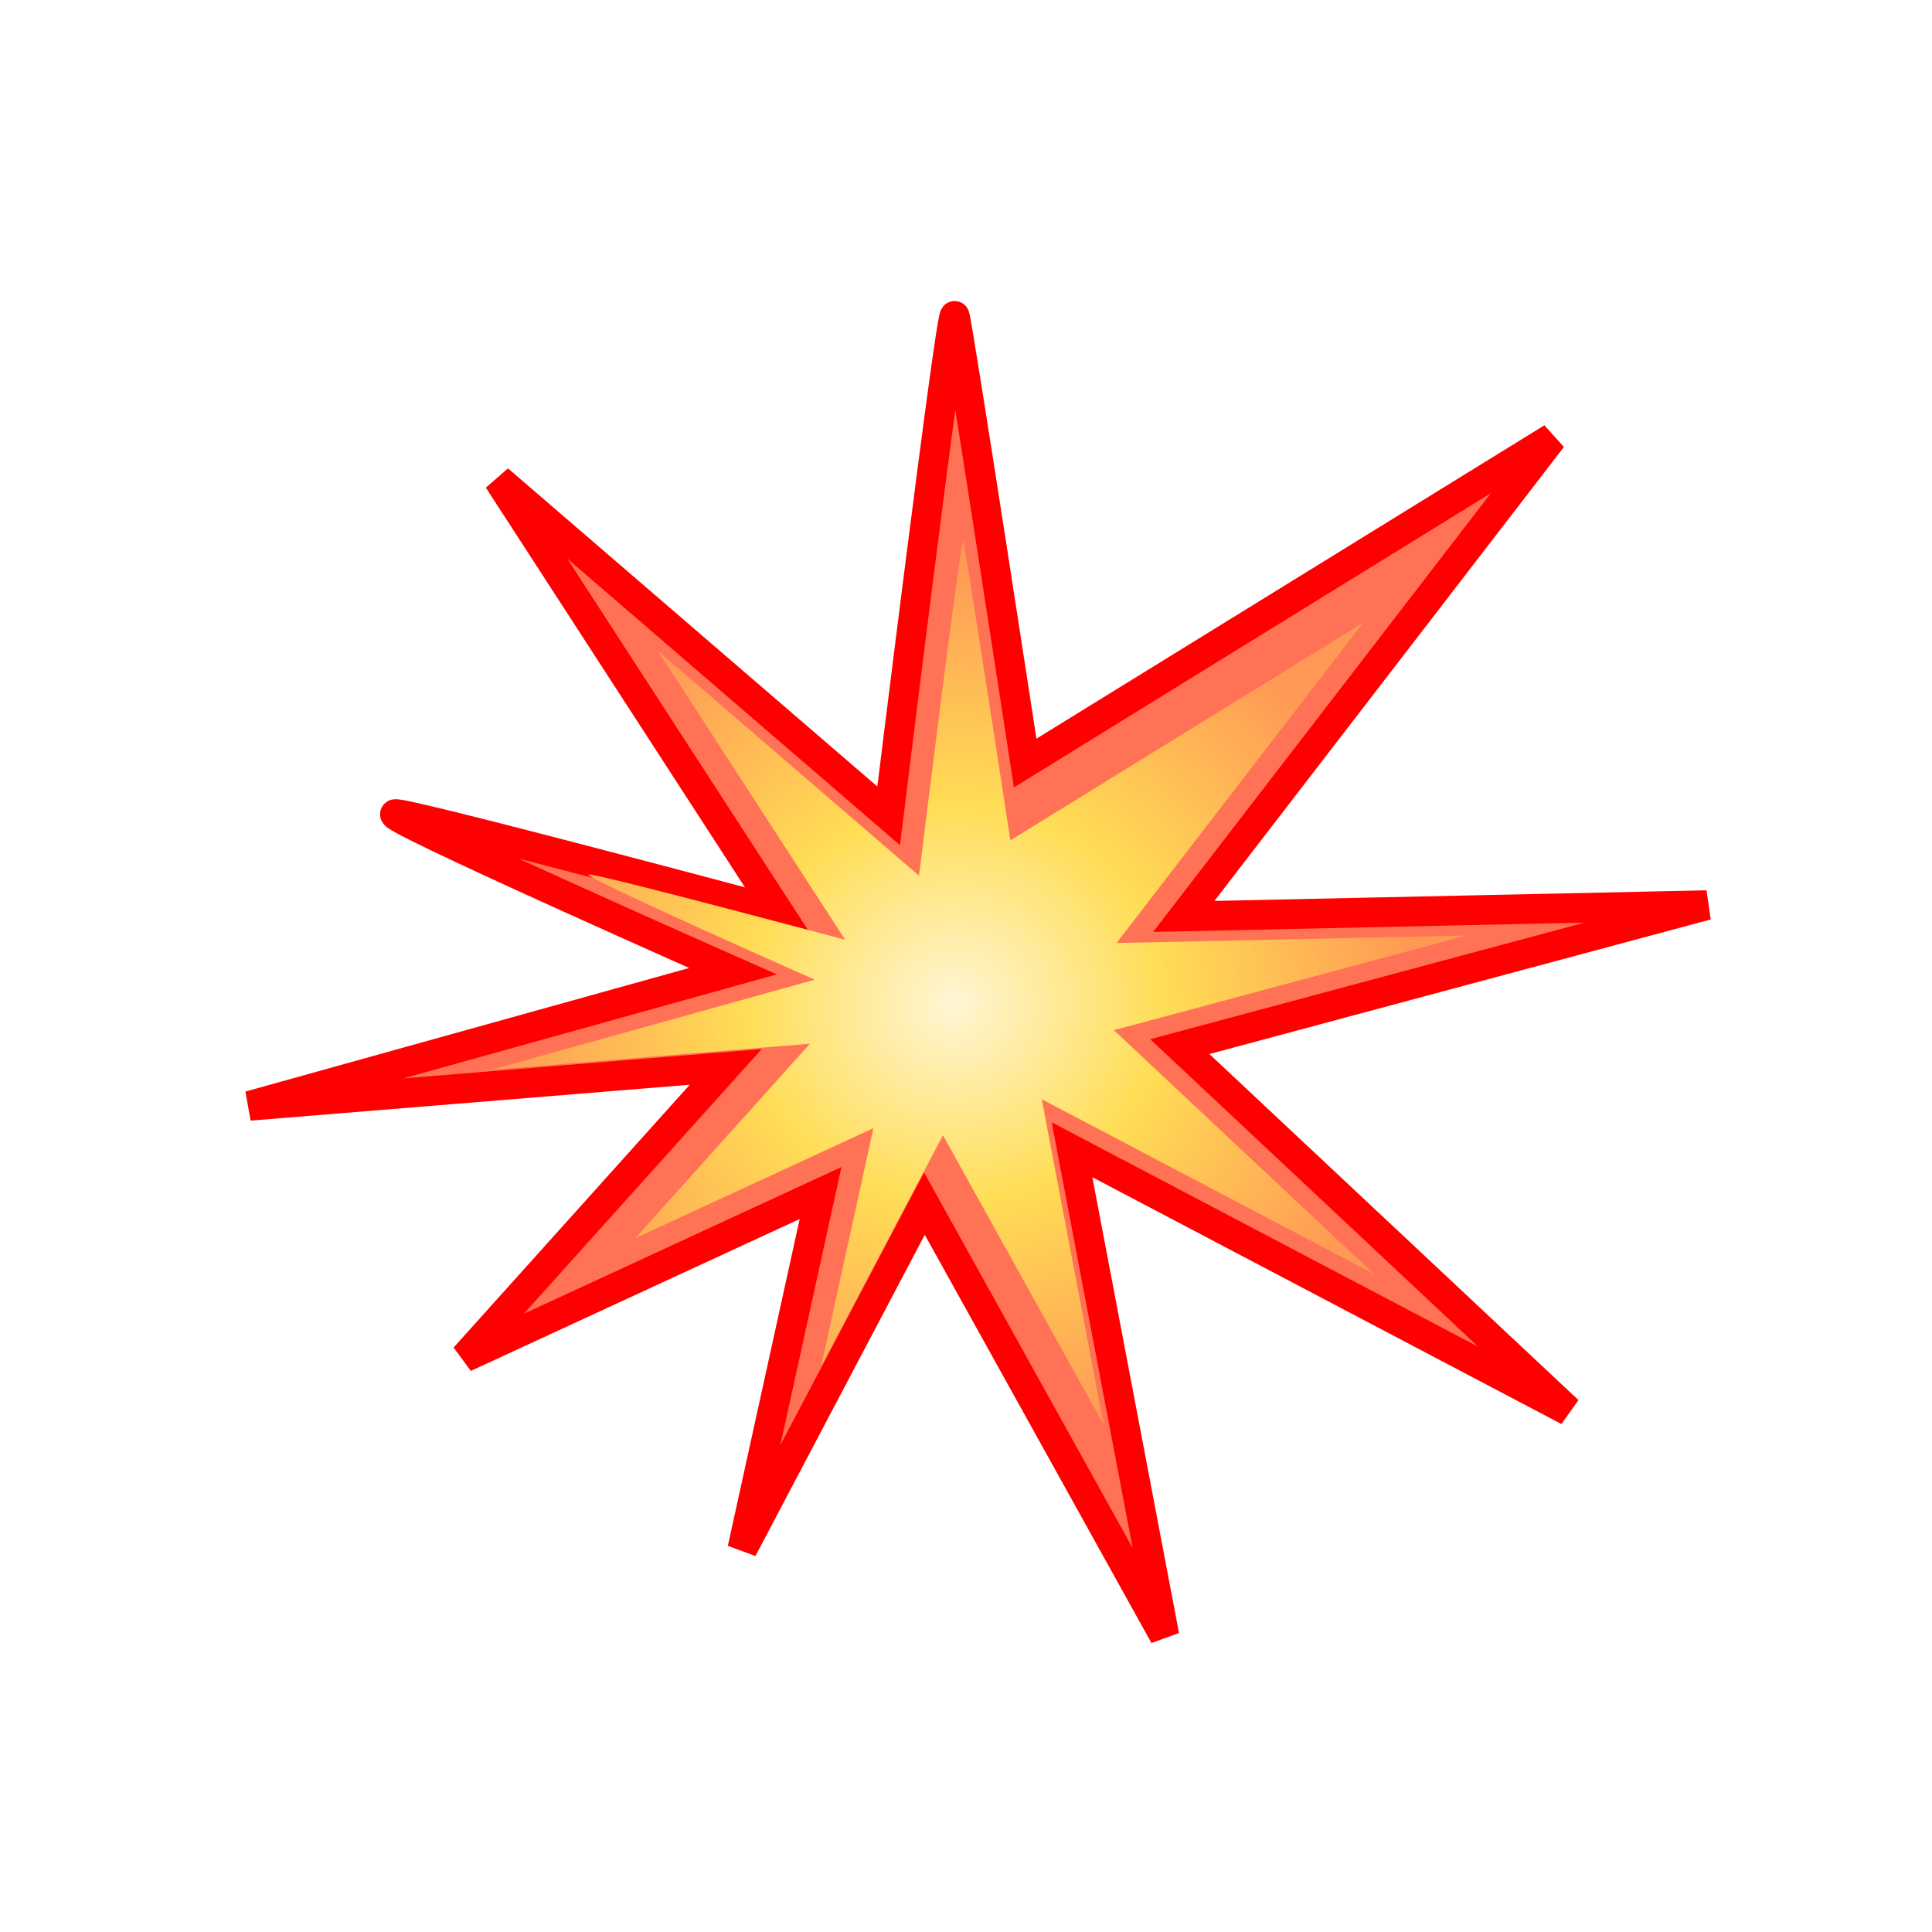
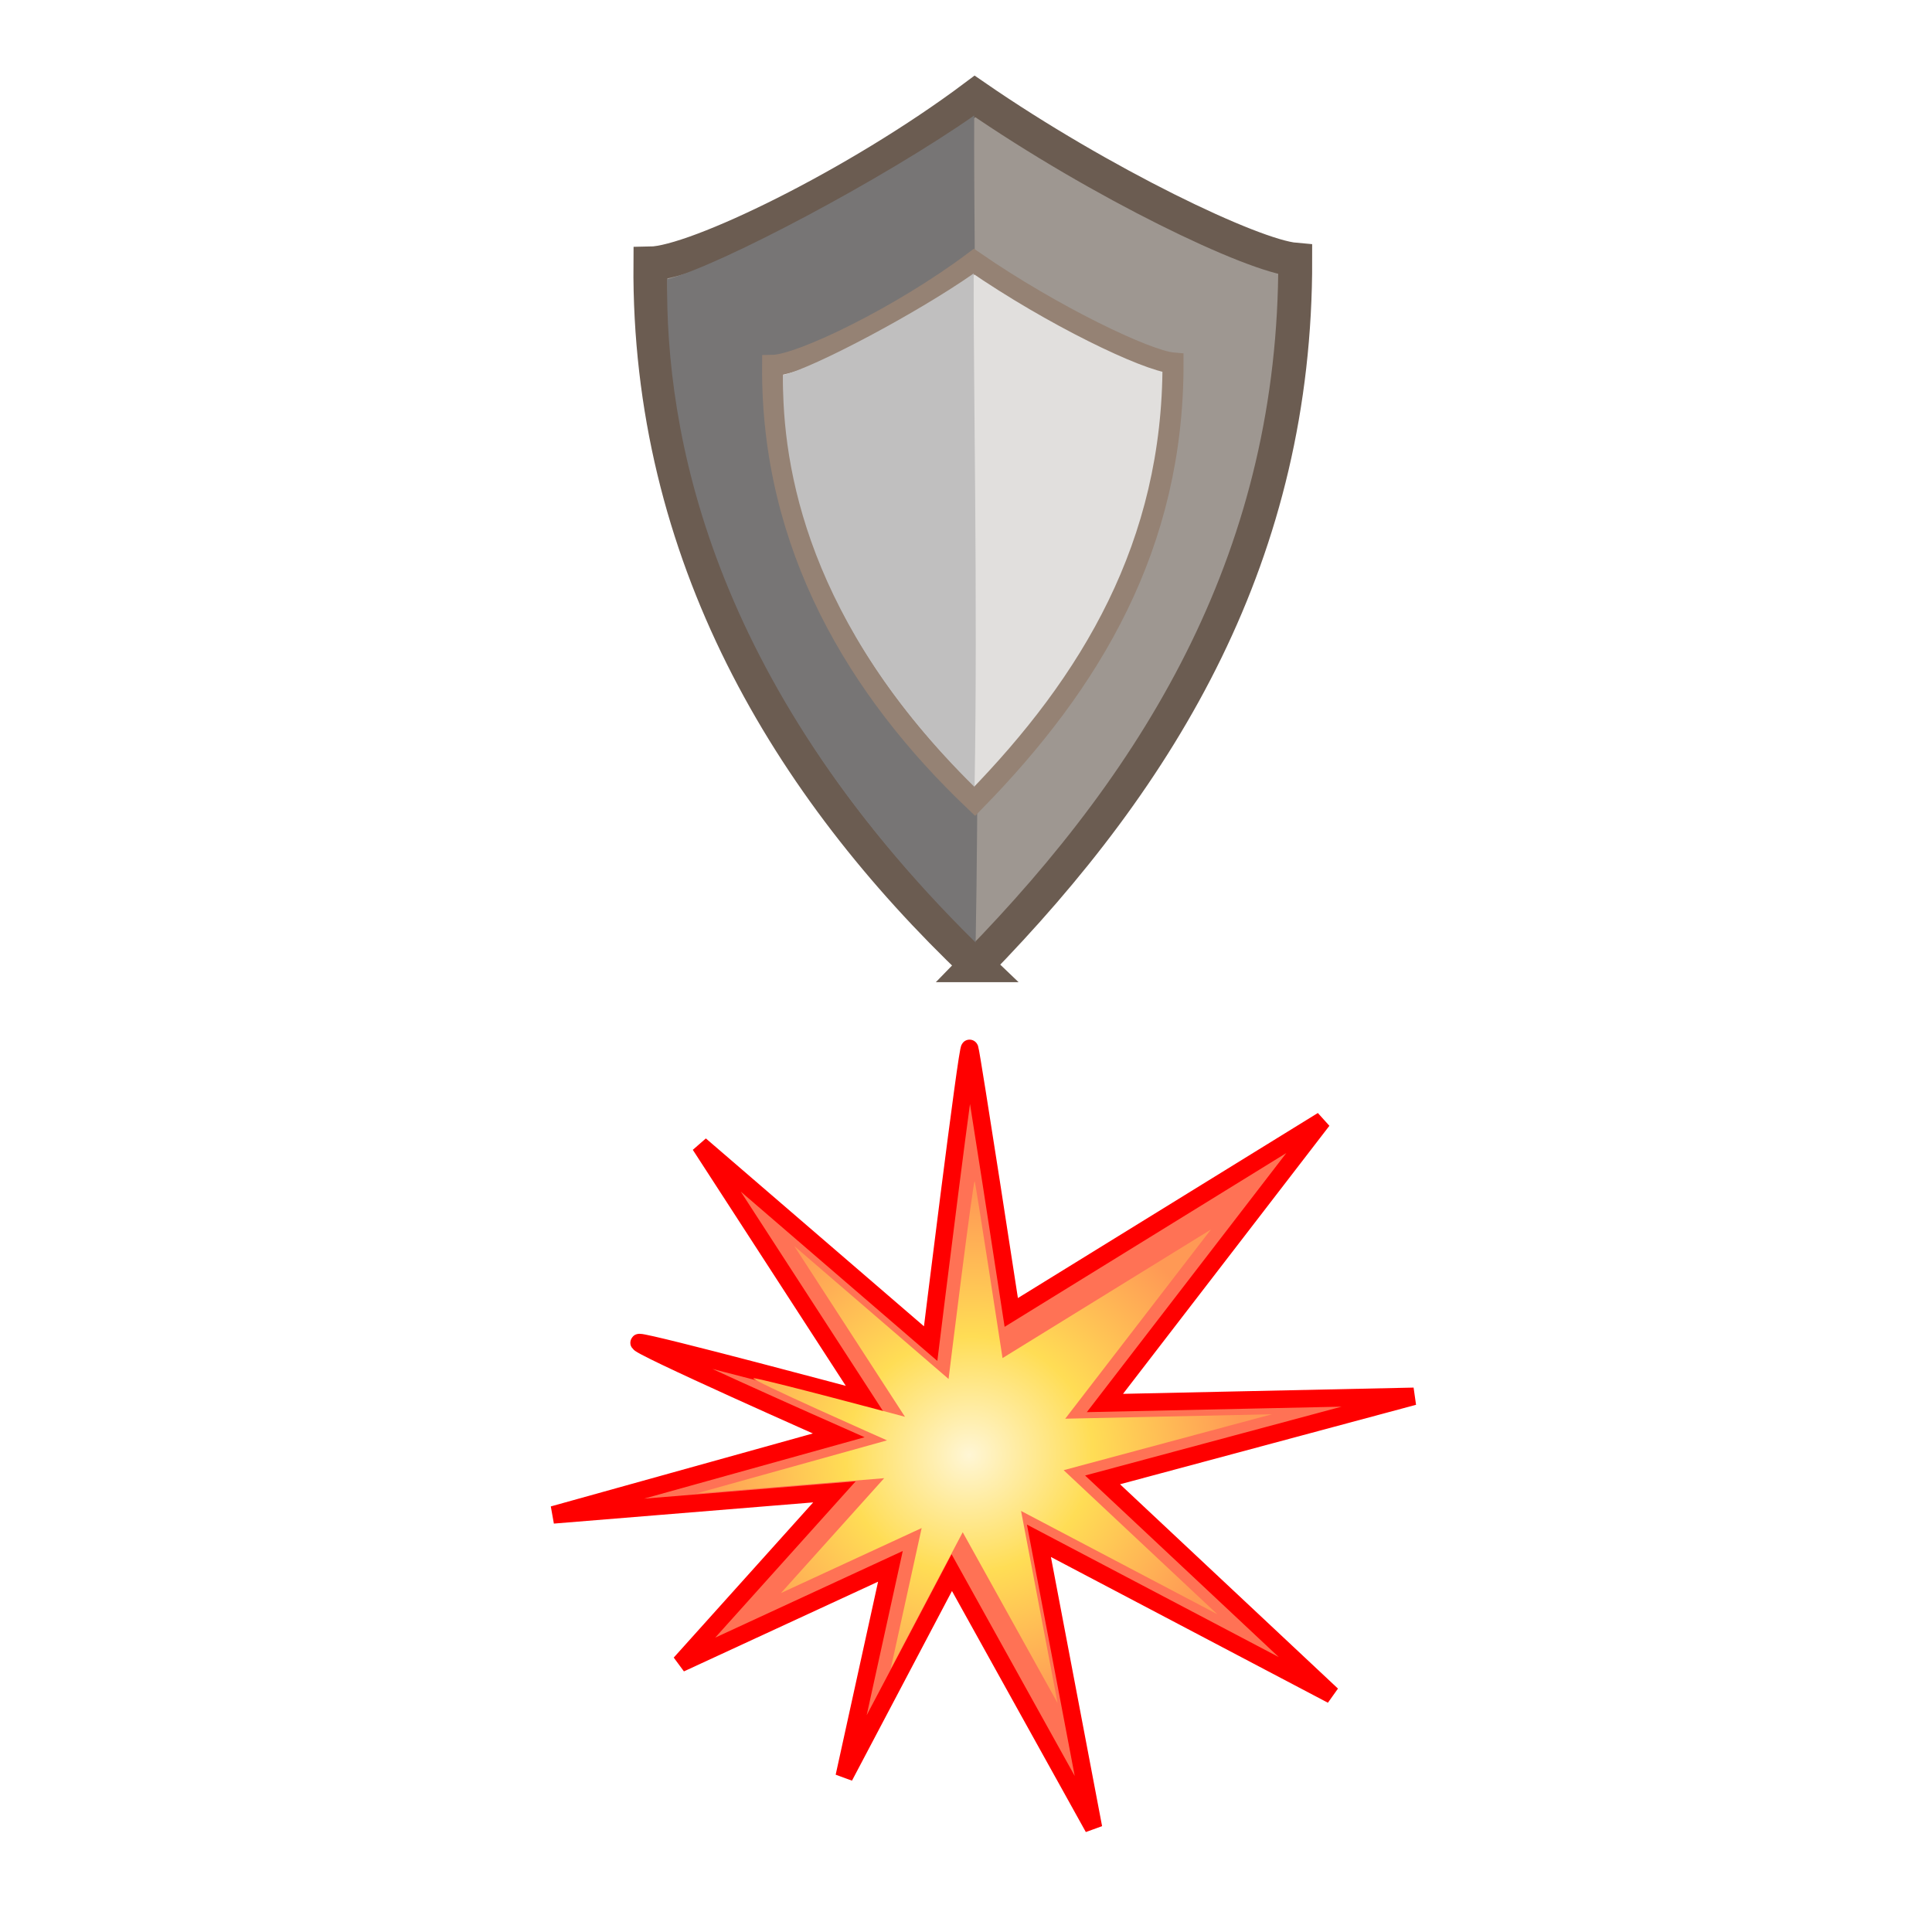
<svg xmlns="http://www.w3.org/2000/svg" xmlns:xlink="http://www.w3.org/1999/xlink" viewBox="0 0 256 256" id="svg2" version="1.1">
  <style id="style3">
    svg { cursor: pointer;}
  </style>
  <defs id="defs4">
-     <radialGradient xlink:href="#explosiveFinish" id="radialGradient4215-4" cx="130.89" cy="135.363" fx="130.89" fy="135.363" r="74.165" gradientTransform="matrix(0.7649363,0.2793068,-0.3068159,0.7365317,67.76623,-3.187448)" gradientUnits="userSpaceOnUse" />
+     <radialGradient xlink:href="#explosiveFinish" id="radialGradient4215-4" cx="130.89" cy="135.363" fx="130.89" fy="135.363" r="74.165" gradientTransform="matrix(0.4516873,0.1649279,-0.1811717,0.4349146,93.80018,112.3202)" gradientUnits="userSpaceOnUse" />
    <linearGradient id="explosiveFinish">
      <stop style="stop-color:#fff6d5;stop-opacity:1" offset="0" id="stop4209" />
      <stop id="stop4217" offset="0.455" style="stop-color:#ffdd55;stop-opacity:1" />
      <stop style="stop-color:#ff9955;stop-opacity:1" offset="1" id="stop4211" />
    </linearGradient>
  </defs>
  <g id="layer2" style="display:inline">
-     <path id="path4205-5" d="m 135.841,101.108 69.83,-43.081 -48.813,63.403 69.308,-1.494 -69.835,18.748 51.48,48.267 -65.762,-34.602 12.244,64.404 -31.802,-57.265 -24.13,45.771 10.367,-47.177 -47.162,21.788 34.595,-38.5 -63.116,5.16 64.075,-17.842 c 0,0 -46.974,-20.772 -44.717,-20.828 2.258,-0.056 50.734,12.932 50.734,12.932 L 66.029,63.55 117.751,108.102 c 0,0 8.312,-67.531 8.758,-66.232 0.446,1.298 9.332,59.238 9.332,59.238 z" style="display:inline;fill:#ff7255;fill-opacity:1;fill-rule:evenodd;stroke:#ff0000;stroke-width:3.931;stroke-linecap:butt;stroke-linejoin:miter;stroke-miterlimit:4;stroke-dasharray:none;stroke-opacity:1" />
-     <path style="display:inline;fill:url(#radialGradient4215-4);fill-opacity:1;fill-rule:evenodd;stroke:none;stroke-width:3.24;stroke-linecap:butt;stroke-linejoin:miter;stroke-miterlimit:4;stroke-dasharray:none;stroke-opacity:1" d="m 133.883,111.349 46.746,-28.839 -32.677,42.443 46.396,-1 -46.749,12.55 34.462,32.311 -44.023,-23.163 8.196,43.113 -21.289,-38.334 -16.153,30.64 6.94,-31.581 -31.571,14.586 23.159,-25.773 -42.251,3.454 42.893,-11.944 c 0,0 -31.446,-13.905 -29.934,-13.943 1.511,-0.037 33.962,8.657 33.962,8.657 L 87.149,86.208 121.773,116.031 c 0,0 5.564,-45.206 5.863,-44.337 0.298,0.869 6.247,39.655 6.247,39.655 z" id="path4193-3" />
+     <path id="path4205-5" d="m 133.998,173.905 41.234,-25.439 -28.824,37.439 40.925,-0.882 -41.237,11.07 30.399,28.501 -38.832,-20.432 7.23,38.03 -18.779,-33.814 -14.249,27.027 6.121,-27.857 -27.849,12.866 20.428,-22.734 -37.269,3.047 37.836,-10.535 c 0,0 -27.738,-12.266 -26.405,-12.299 1.333,-0.033 29.958,7.636 29.958,7.636 l -21.911,-33.801 30.542,26.307 c 0,0 4.908,-39.876 5.171,-39.11 0.263,0.767 5.511,34.98 5.511,34.98 z" style="display:inline;fill:#ff7255;fill-opacity:1;fill-rule:evenodd;stroke:#ff0000;stroke-width:2.321;stroke-linecap:butt;stroke-linejoin:miter;stroke-miterlimit:4;stroke-dasharray:none;stroke-opacity:1" />
+     <path style="display:inline;fill:url(#radialGradient4215-4);fill-opacity:1;fill-rule:evenodd;stroke:none;stroke-width:3.24;stroke-linecap:butt;stroke-linejoin:miter;stroke-miterlimit:4;stroke-dasharray:none;stroke-opacity:1" d="m 132.841,179.953 27.603,-17.029 -19.295,25.062 27.396,-0.591 -27.605,7.411 20.35,19.079 -25.995,-13.678 4.84,25.458 -12.571,-22.636 -9.538,18.093 4.098,-18.648 -18.643,8.613 13.675,-15.219 -24.949,2.04 25.328,-7.053 c 0,0 -18.568,-8.211 -17.676,-8.233 0.892,-0.022 20.054,5.112 20.054,5.112 l -14.668,-22.627 20.445,17.611 c 0,0 3.286,-26.694 3.462,-26.181 0.176,0.513 3.689,23.416 3.689,23.416 z" id="path4193-3" />
+     <path id="path4183" d="M 129.344,127.895 C 104.436,104.205 85.883,73.439 86.18,34.918 c 5.948,-0.087 27.279,-10.352 43.011,-22.141 16.687,11.51 36.808,21.148 42.435,21.635 0.077,38.781 -17.406,68.046 -42.283,93.483 z" style="display:inline;fill:#9e9791;fill-opacity:1;fill-rule:evenodd;stroke:#6b5c51;stroke-width:4.492;stroke-linecap:butt;stroke-linejoin:miter;stroke-miterlimit:4;stroke-dasharray:none;stroke-opacity:1" />
+     <path id="path4185" d="m 88.397,37.004 c 6.967,-1.784 28.665,-13.298 40.692,-21.705 -0.101,20.225 0.899,71.062 0.19,109.596 C 93.799,89.887 88.198,56.979 88.397,37.004 Z" style="display:inline;fill:#777575;fill-opacity:1;fill-rule:evenodd;stroke:none;stroke-width:1px;stroke-linecap:butt;stroke-linejoin:miter;stroke-opacity:1" />
+     <g style="display:inline" id="g4177" transform="matrix(0.3486784,0,0,0.3486784,83.09806,25.65816)">
+       <path id="path4141" d="M 132.15,230.846 C 87.795,188.66 54.756,133.871 55.286,65.274 65.878,65.12 103.864,46.839 131.879,25.846 c 29.716,20.497 65.547,37.66 75.568,38.527 0.137,69.061 -30.996,121.176 -75.297,166.473 z" style="fill:#e1dfdd;fill-opacity:1;fill-rule:evenodd;stroke:#958274;stroke-width:8;stroke-linecap:butt;stroke-linejoin:miter;stroke-miterlimit:4;stroke-dasharray:none;stroke-opacity:1" />
+       <path id="path4163-2-4-1" d="M 59.233,68.988 C 71.64,65.811 110.28,45.308 131.696,30.336 131.516,66.353 133.298,156.882 132.035,225.503 68.853,163.162 58.879,104.559 59.233,68.988 Z" style="display:inline;fill:#c0bfbf;fill-opacity:1;fill-rule:evenodd;stroke:none;stroke-width:1px;stroke-linecap:butt;stroke-linejoin:miter;stroke-opacity:1" />
+     </g>
  </g>
</svg>
